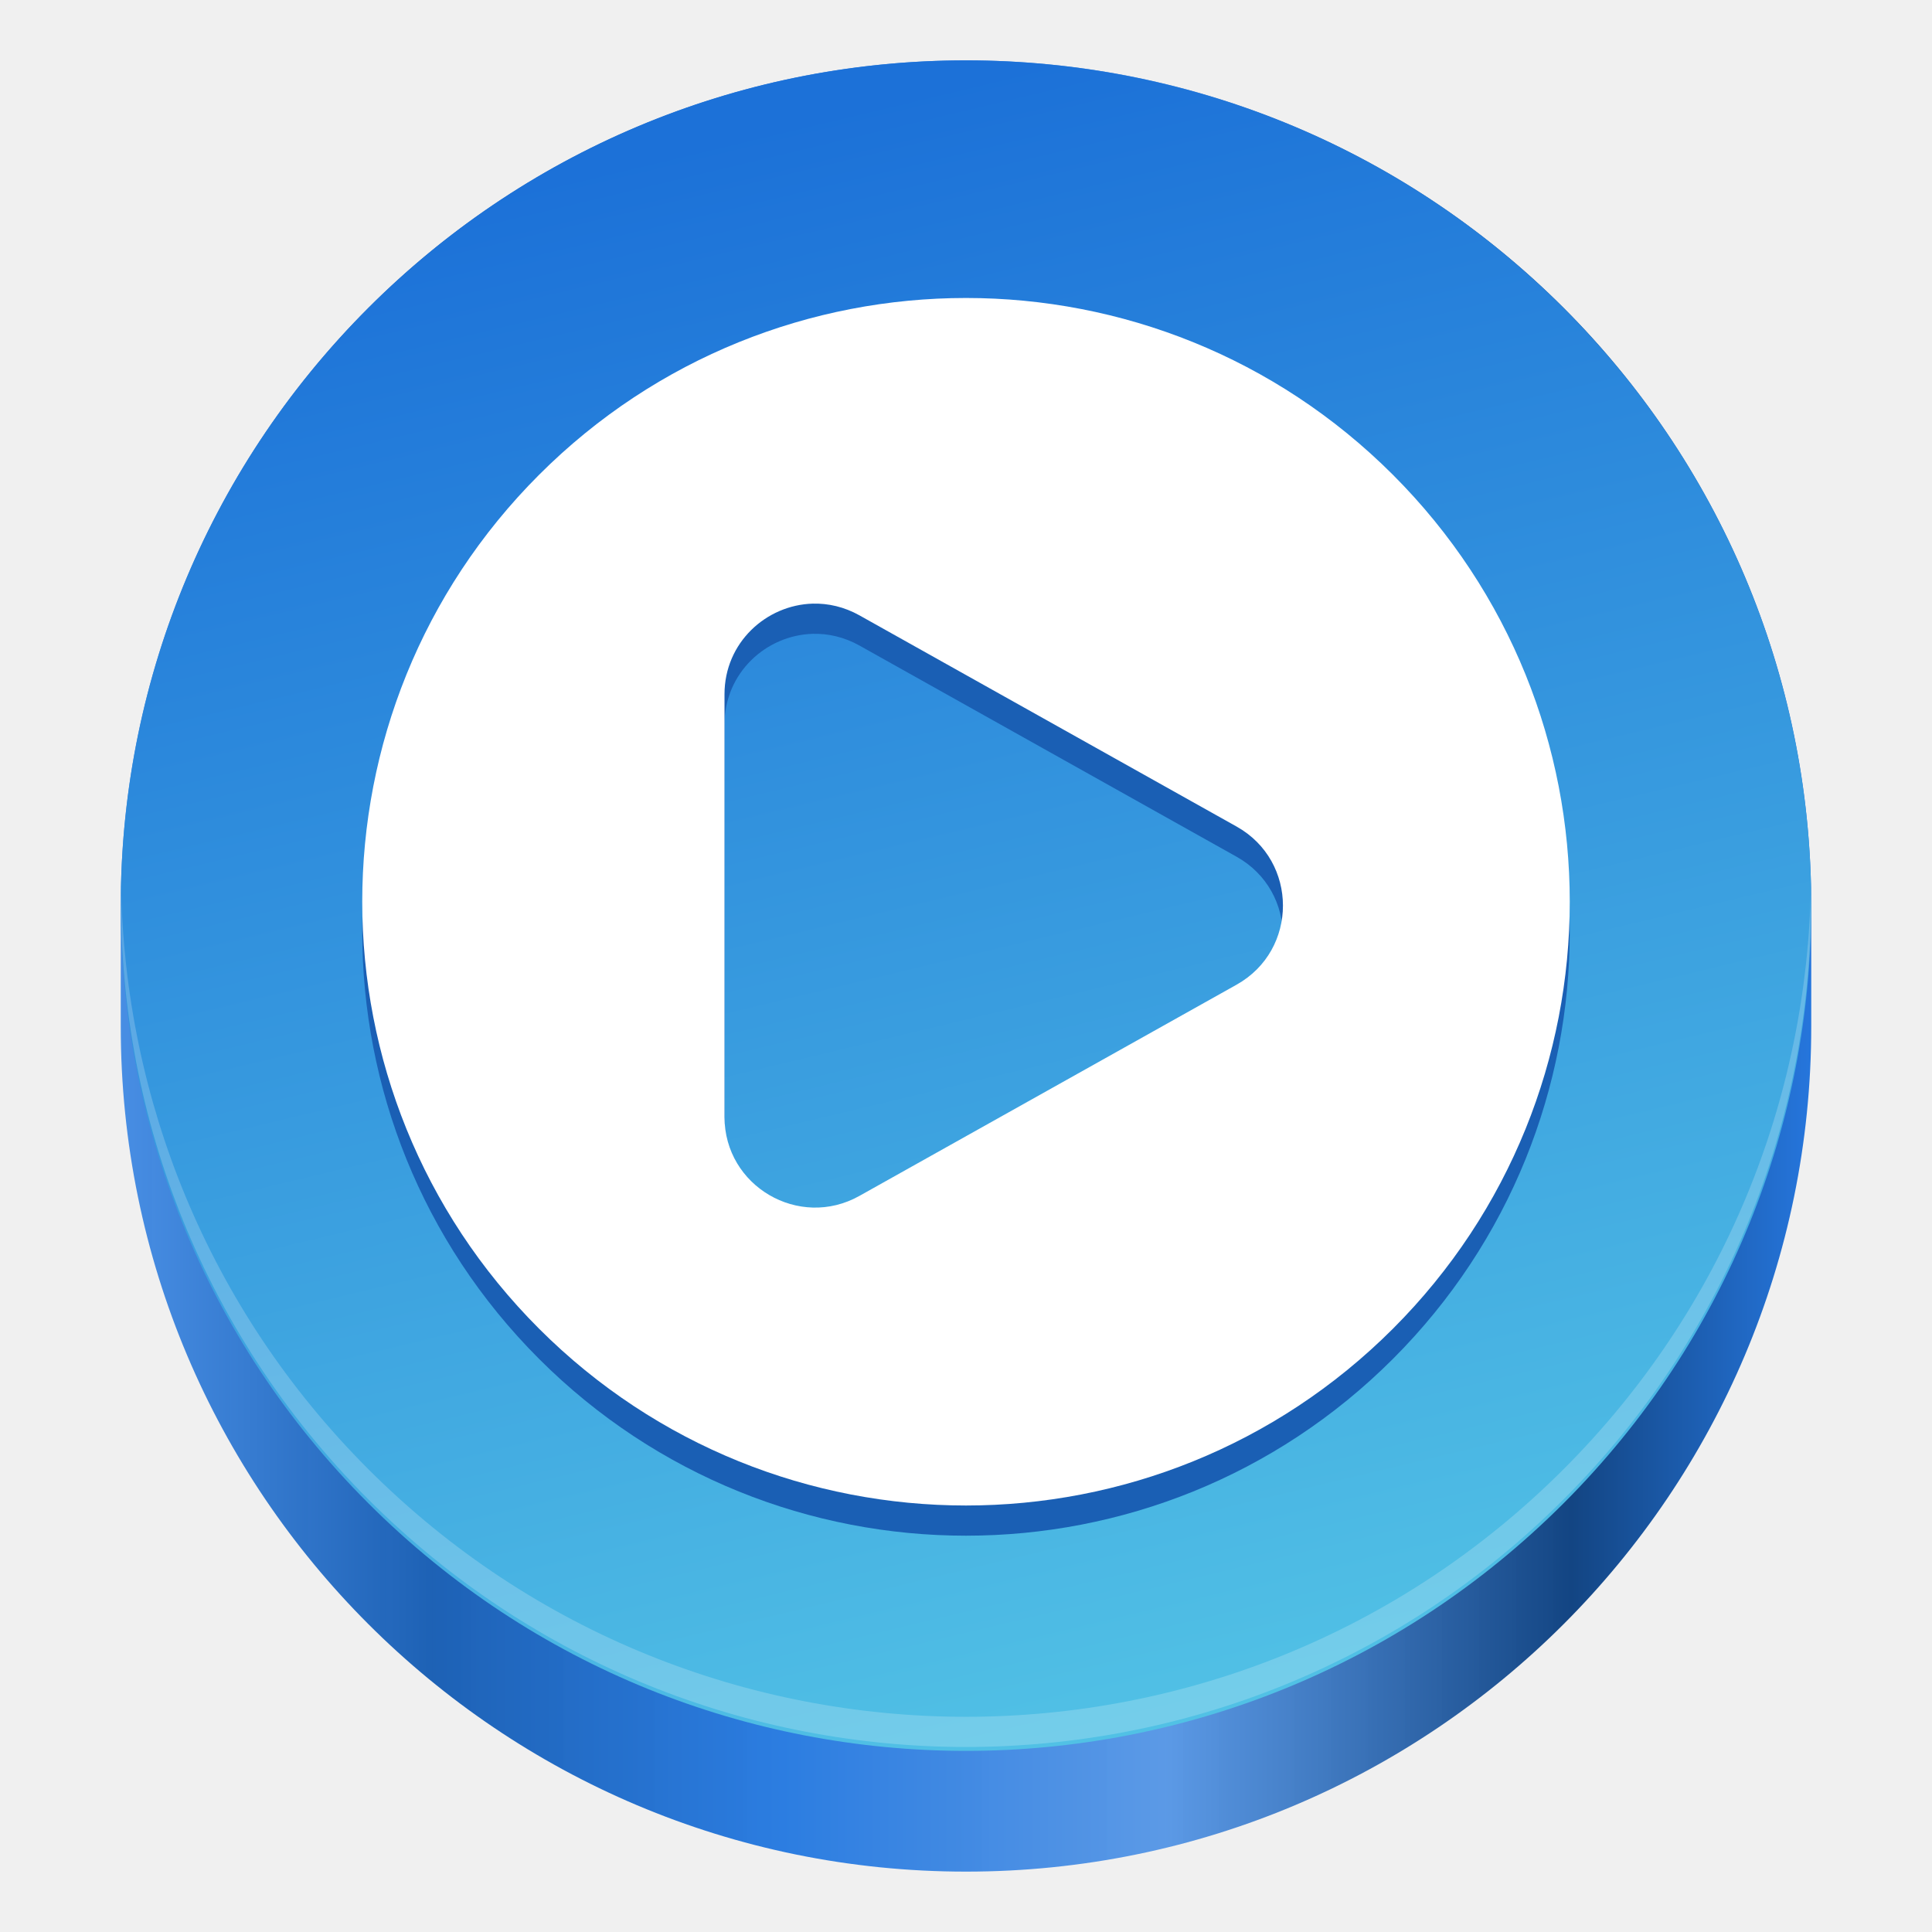
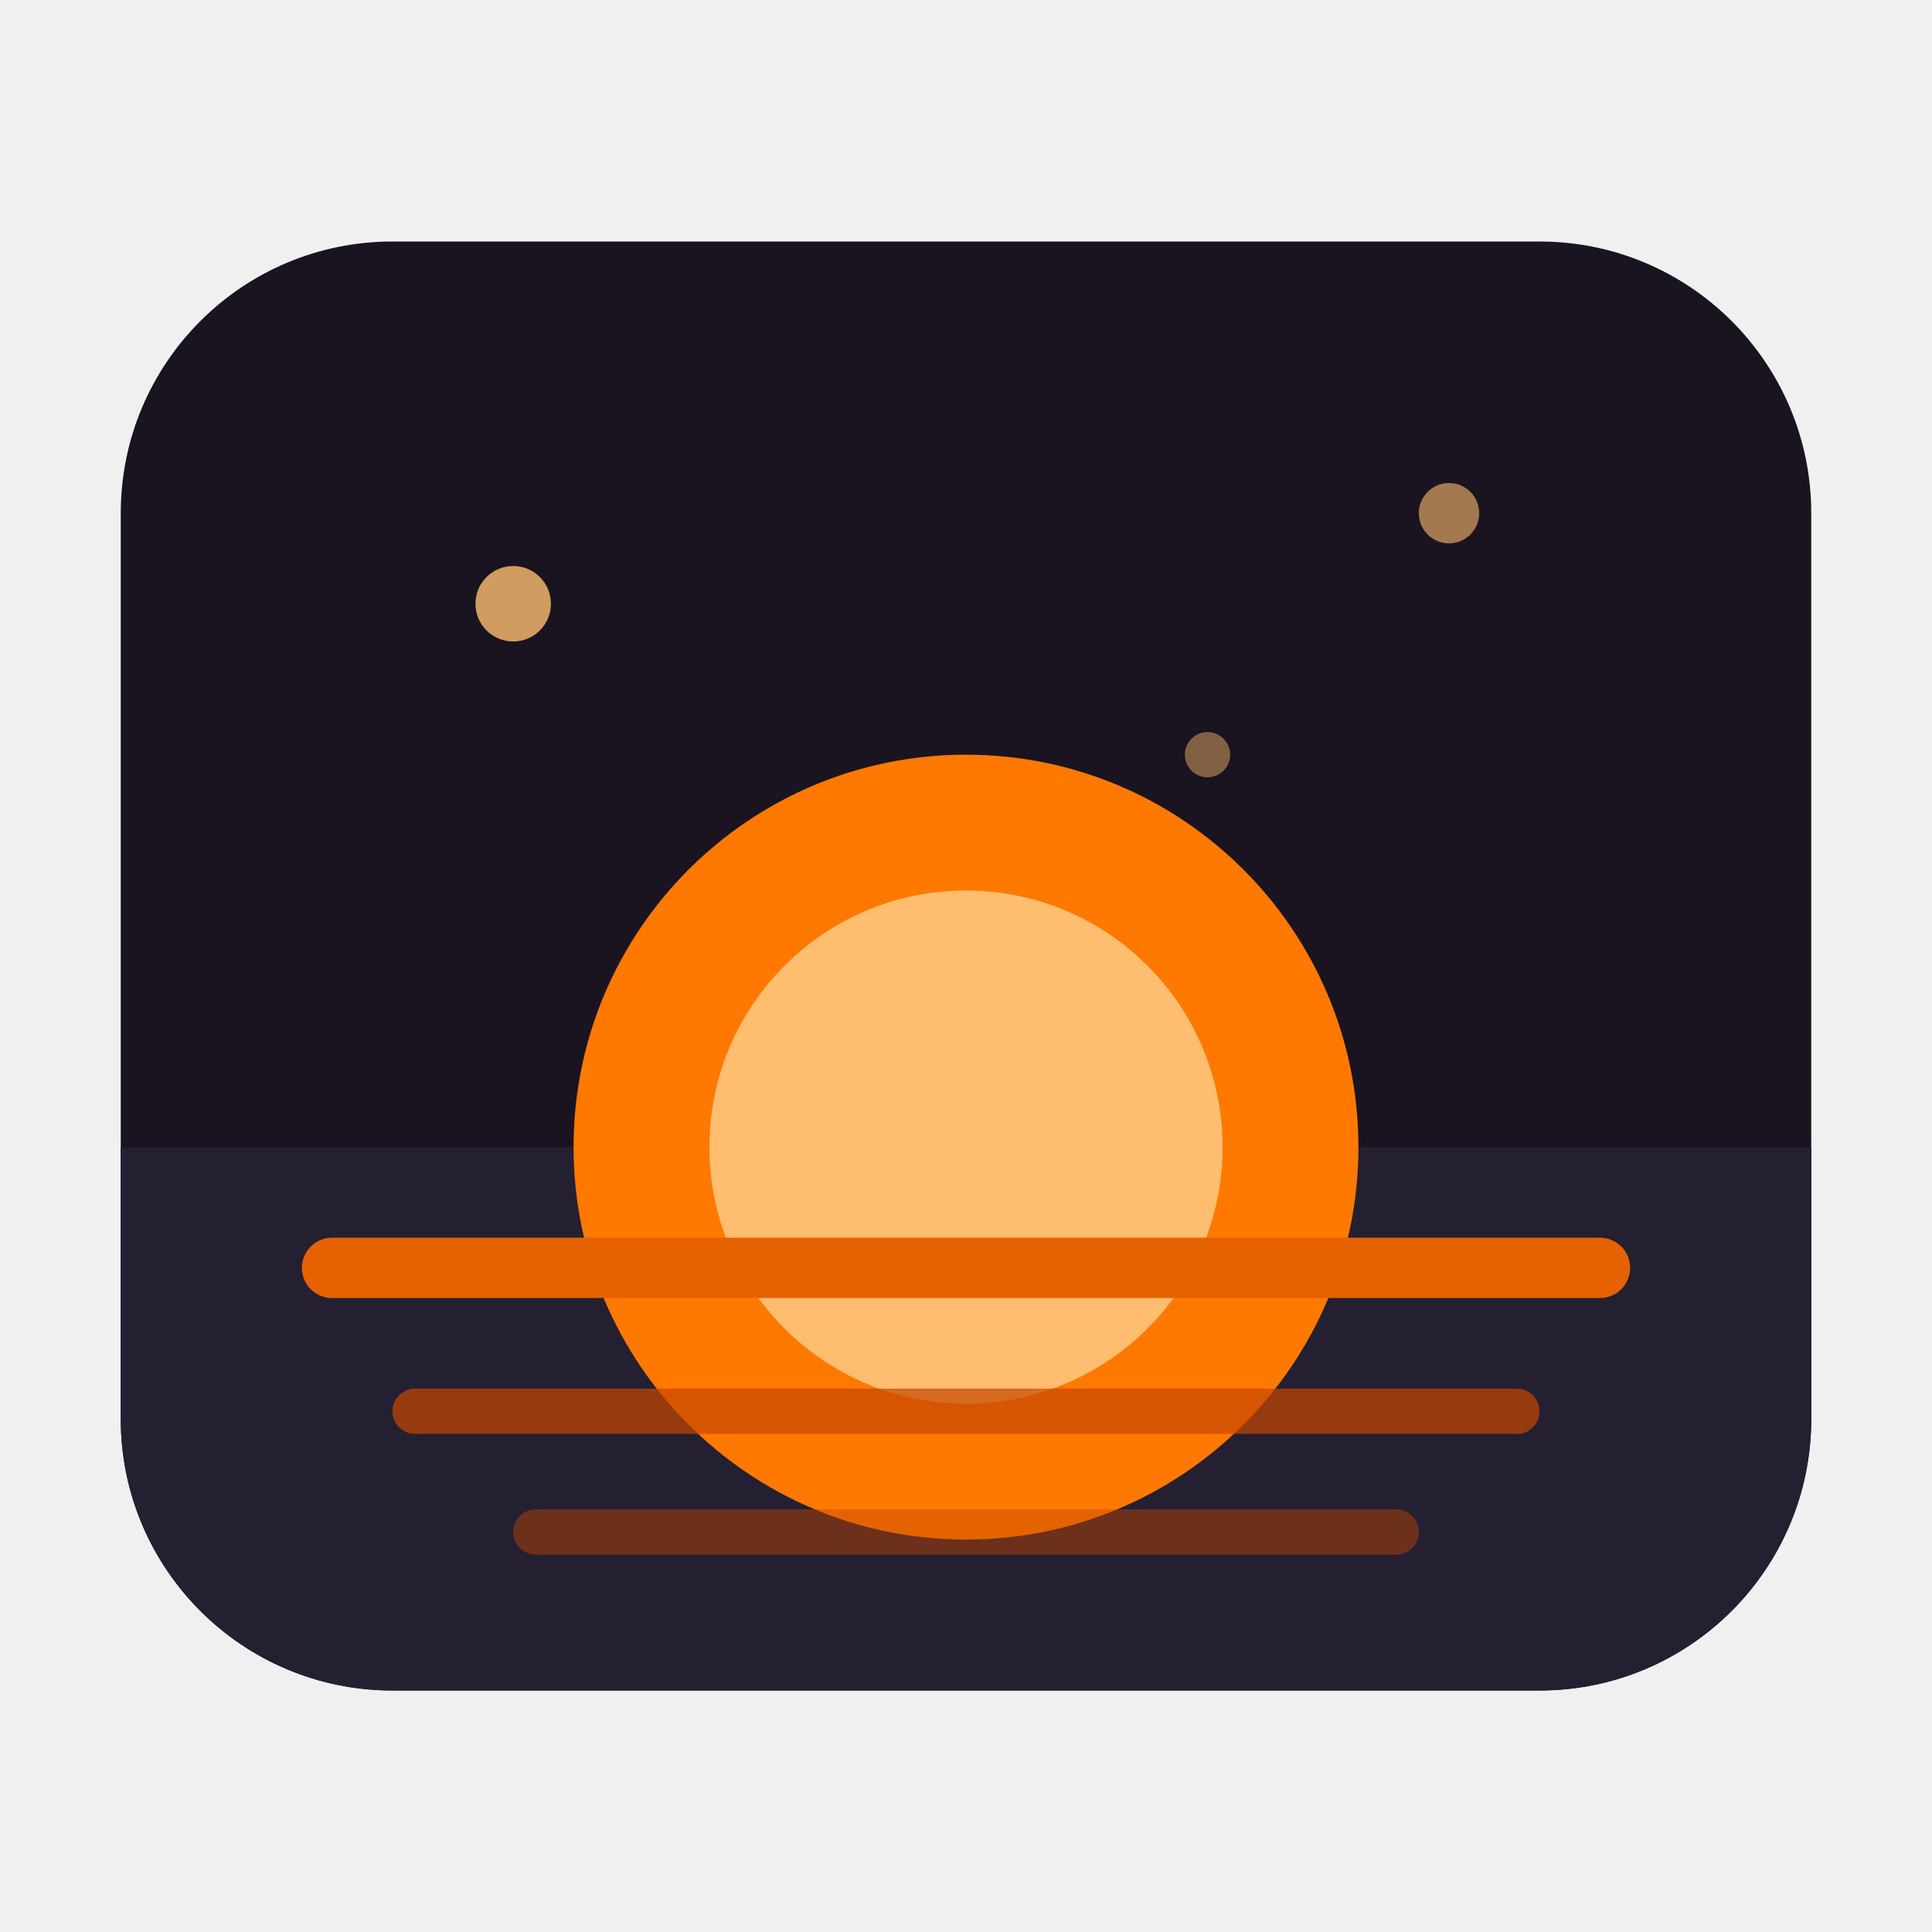
- <svg xmlns="http://www.w3.org/2000/svg" height="128px" viewBox="0 0 128 128" width="128px">
-   <linearGradient id="a" gradientTransform="matrix(1.008894 0 0 1.00892 -0.568699 -2.626877)" gradientUnits="userSpaceOnUse" x1="8" x2="120" y1="236" y2="236">
-     <stop offset="0" stop-color="#498fe5" />
-     <stop offset="0.187" stop-color="#1a5fb4" stop-opacity="0.984" />
-     <stop offset="0.393" stop-color="#2579e0" stop-opacity="0.969" />
-     <stop offset="0.617" stop-color="#5596e6" stop-opacity="0.957" />
-     <stop offset="0.855" stop-color="#134583" />
-     <stop offset="1" stop-color="#2677df" />
-   </linearGradient>
-   <linearGradient id="b" gradientTransform="matrix(0.659952 0.659952 -0.659952 0.659952 176.852 -137.3251)" gradientUnits="userSpaceOnUse" x1="139.477" x2="25.039" y1="259.588" y2="189.37">
-     <stop offset="0" stop-color="#59cde7" />
-     <stop offset="1" stop-color="#1c71d8" />
-   </linearGradient>
-   <path d="m 64 4 c 30.93 0 56 25.07 56 56 v 8 c 0 30.93 -25.07 56 -56 56 s -56 -25.07 -56 -56 v -8 c 0 -30.93 25.07 -56 56 -56 z m 0 0" fill="url(#a)" />
-   <path d="m 103.594 99.594 c -21.867 21.875 -57.32 21.875 -79.191 0 c -21.871 -21.867 -21.871 -57.32 0 -79.191 s 57.324 -21.871 79.191 0 c 21.875 21.871 21.875 57.324 0 79.191 z m 0 0" fill="url(#b)" />
-   <path d="m 64 21.742 c -10.238 0 -20.477 3.906 -28.285 11.715 c -15.621 15.621 -15.621 40.953 0 56.574 c 15.621 15.617 40.949 15.617 56.57 0 c 15.621 -15.621 15.621 -40.953 0 -56.574 c -7.809 -7.809 -18.047 -11.715 -28.285 -11.715 z m -10.152 20.25 c 1.027 -0.027 2.086 0.215 3.086 0.773 l 25 14 c 4.086 2.293 4.086 8.176 0 10.469 l -25 14 c -4 2.238 -8.934 -0.652 -8.934 -5.234 v -28 c 0 -3.438 2.777 -5.922 5.848 -6.008 z m 0 0" fill="#1a5fb4" />
-   <g fill="#ffffff">
-     <path d="m 64 19.742 c -10.238 0 -20.477 3.906 -28.285 11.715 c -15.621 15.621 -15.621 40.953 0 56.574 c 15.621 15.617 40.949 15.617 56.57 0 c 15.621 -15.621 15.621 -40.953 0 -56.574 c -7.809 -7.809 -18.047 -11.715 -28.285 -11.715 z m -10.152 20.25 c 1.027 -0.027 2.086 0.215 3.086 0.773 l 25 14 c 4.086 2.293 4.086 8.176 0 10.469 l -25 14 c -4 2.238 -8.934 -0.652 -8.934 -5.234 v -28 c 0 -3.438 2.777 -5.922 5.848 -6.008 z m 0 0" />
-     <path d="m 8.023 58.742 c -0.262 14.664 5.191 29.406 16.379 40.594 c 21.871 21.875 57.324 21.875 79.191 0 c 11.191 -11.188 16.645 -25.93 16.383 -40.594 c -0.25 13.996 -5.699 27.914 -16.383 38.594 c -21.867 21.875 -57.32 21.875 -79.191 0 c -10.68 -10.68 -16.129 -24.598 -16.379 -38.594 z m 0 0" fill-opacity="0.2" />
-   </g>
+ <svg xmlns="http://www.w3.org/2000/svg" width="128" height="128" viewBox="0 0 128 128">
+   <rect x="8" y="16" width="112" height="96" rx="18" fill="#1a1420" />
+   <path d="M 8 76 h 112 v 18 a 18 18 0 0 1 -18 18 h -76 a 18 18 0 0 1 -18 -18 z" fill="#241f31" />
+   <circle cx="64" cy="76" r="26" fill="#ff7800" />
+   <circle cx="64" cy="76" r="17" fill="#ffbe6f" />
+   <rect x="20" y="82" width="88" height="4" rx="2" fill="#e66100" />
+   <rect x="26" y="92" width="76" height="3" rx="1.5" fill="#c64600" opacity="0.7" />
+   <rect x="34" y="100" width="60" height="3" rx="1.5" fill="#c64600" opacity="0.45" />
+   <circle cx="34" cy="40" r="2.5" fill="#ffbe6f" opacity="0.8" />
+   <circle cx="96" cy="34" r="2" fill="#ffbe6f" opacity="0.6" />
+   <circle cx="80" cy="50" r="1.5" fill="#ffbe6f" opacity="0.45" />
</svg>
